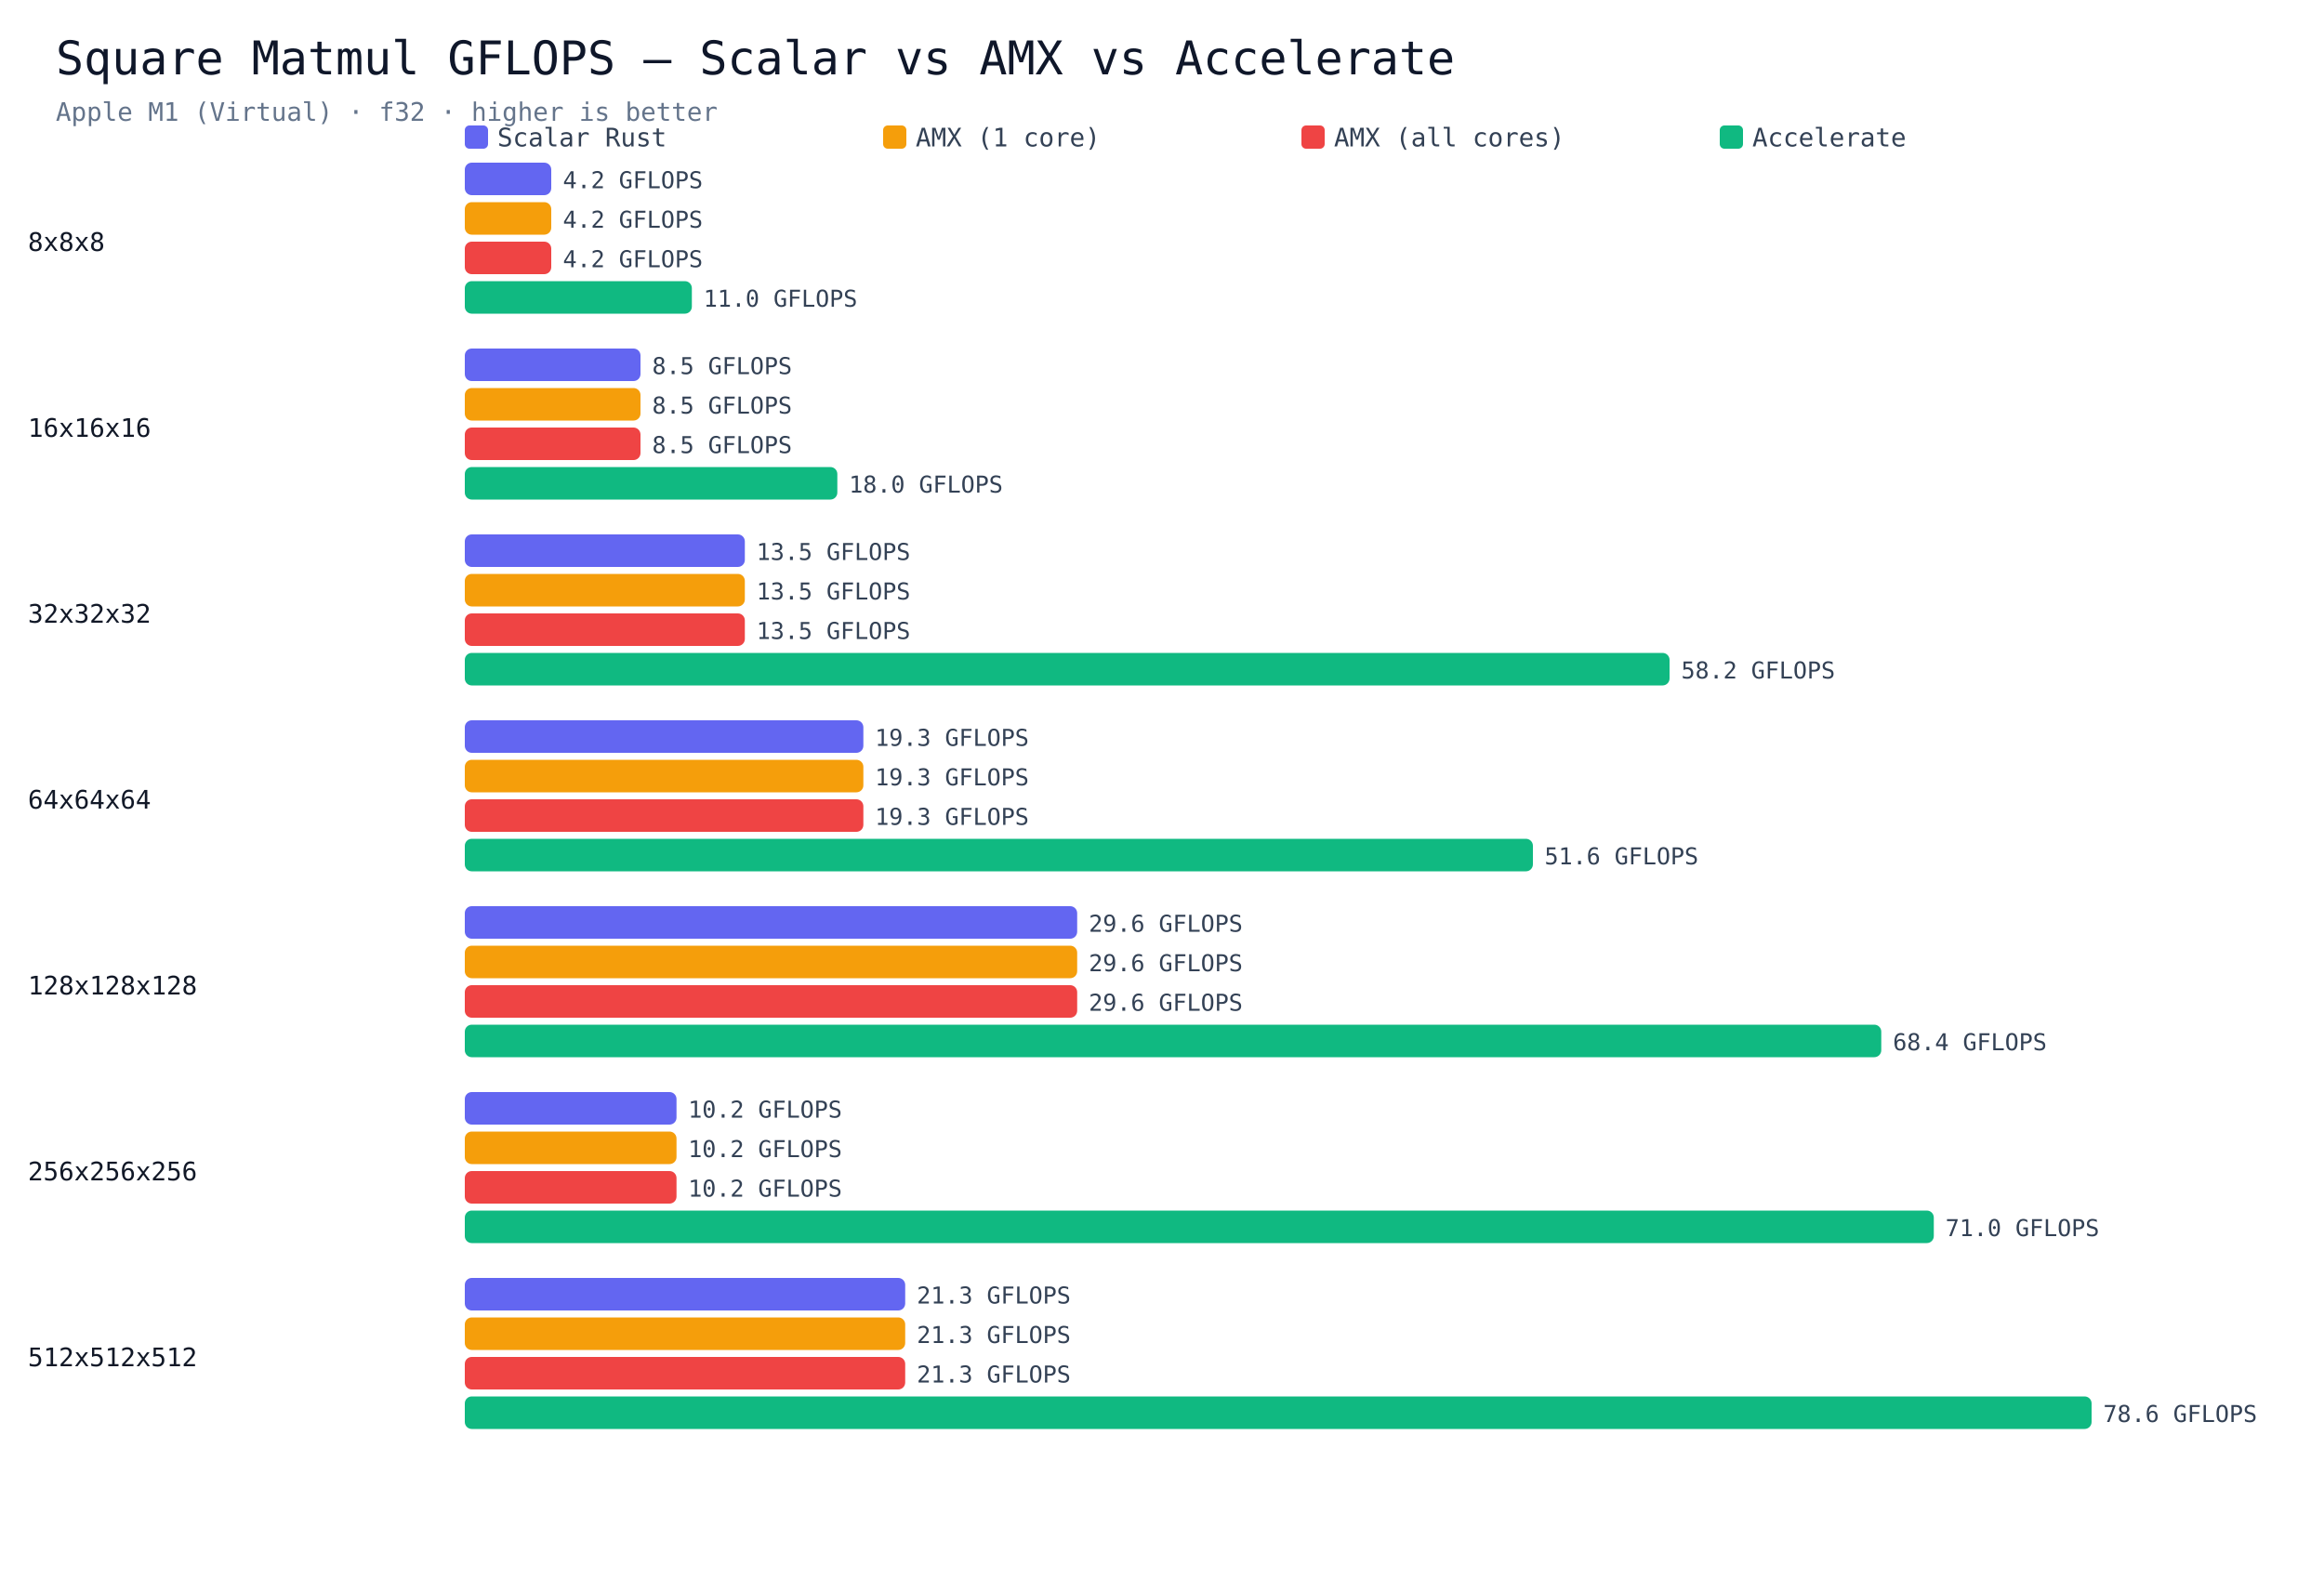
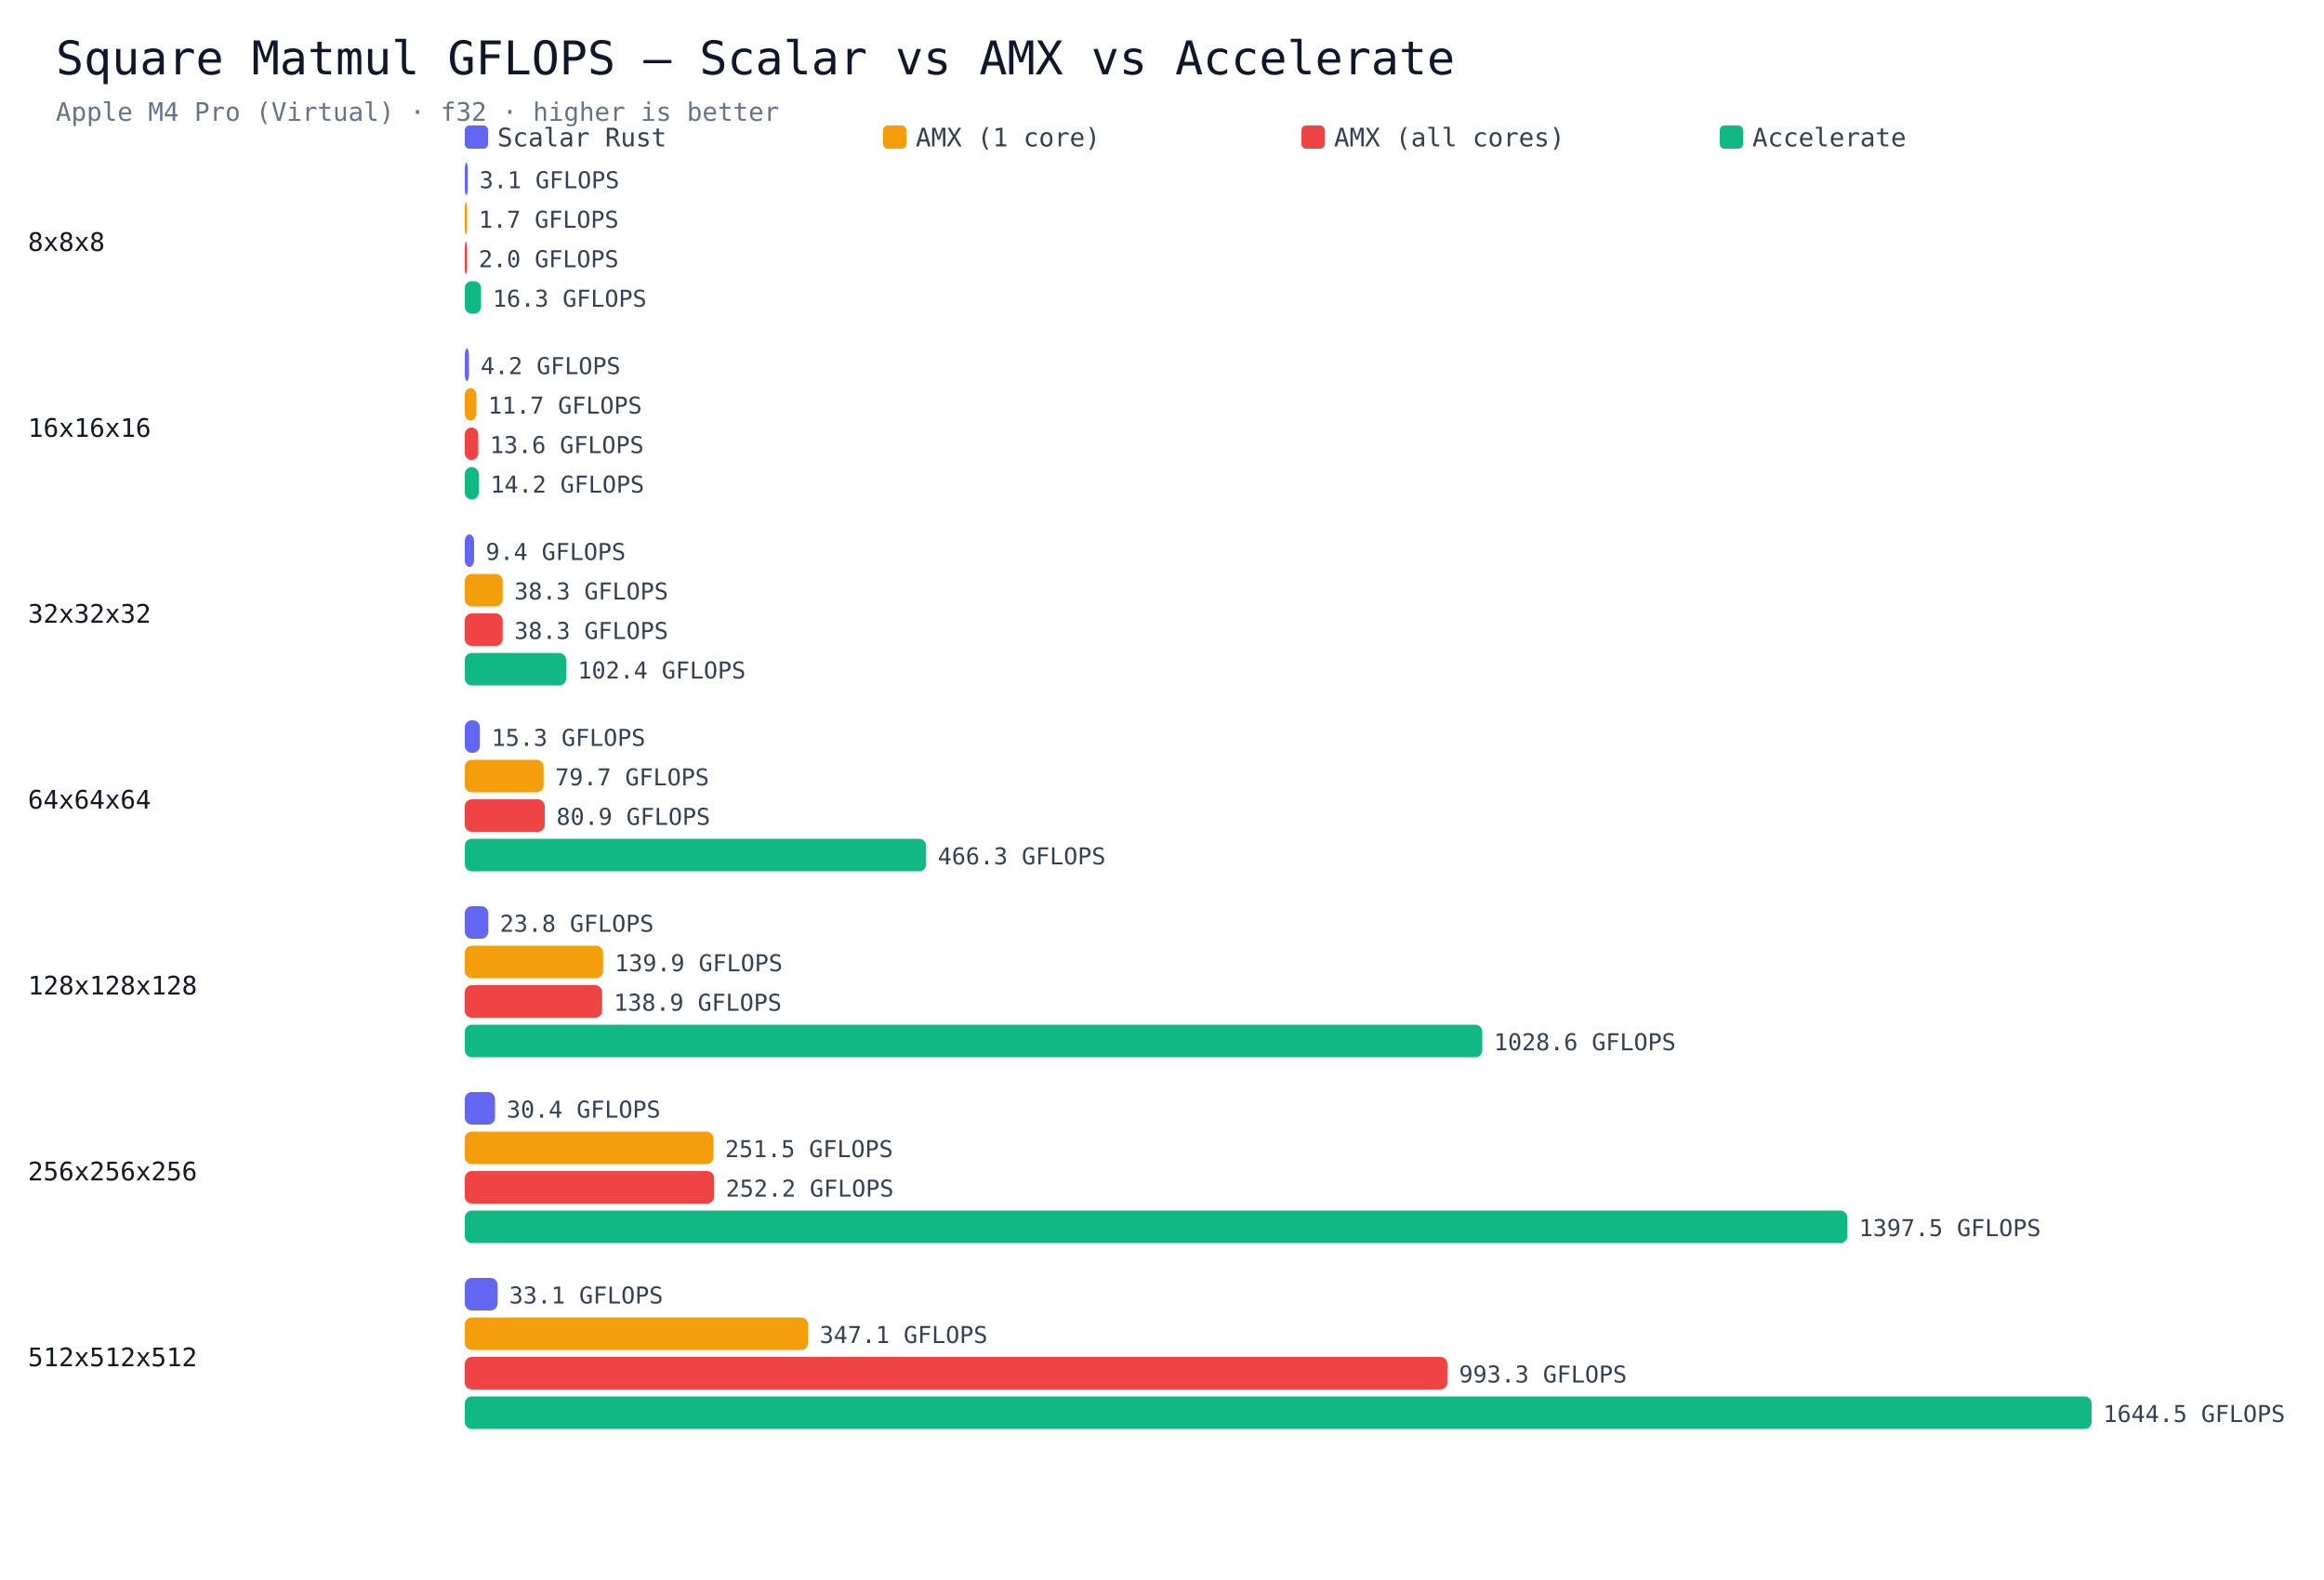
<svg xmlns="http://www.w3.org/2000/svg" viewBox="0 0 1000 680" width="100%" height="auto">
  <rect width="1000" height="680" fill="#ffffff" />
  <text x="24" y="32" font-size="20" font-family="Menlo,monospace" fill="#0f172a">Square Matmul GFLOPS — Scalar vs AMX vs Accelerate</text>
-   <text x="24" y="52" font-size="11" font-family="Menlo,monospace" fill="#64748b">Apple M1 (Virtual) · f32 · higher is better</text>
+   <text x="24" y="52" font-size="11" font-family="Menlo,monospace" fill="#64748b">Apple M4 Pro (Virtual) · f32 · higher is better</text>
  <rect x="200" y="54" width="10" height="10" rx="2" fill="#6366f1" />
  <text x="214" y="63" font-size="11" font-family="Menlo,monospace" fill="#334155">Scalar Rust</text>
  <rect x="380" y="54" width="10" height="10" rx="2" fill="#f59e0b" />
  <text x="394" y="63" font-size="11" font-family="Menlo,monospace" fill="#334155">AMX (1 core)</text>
  <rect x="560" y="54" width="10" height="10" rx="2" fill="#ef4444" />
  <text x="574" y="63" font-size="11" font-family="Menlo,monospace" fill="#334155">AMX (all cores)</text>
  <rect x="740" y="54" width="10" height="10" rx="2" fill="#10b981" />
  <text x="754" y="63" font-size="11" font-family="Menlo,monospace" fill="#334155">Accelerate</text>
  <text x="12" y="108" font-size="11" font-family="Menlo,monospace" fill="#111827">8x8x8</text>
-   <rect x="200" y="70" width="37.2" height="14" rx="3" fill="#6366f1" />
-   <text x="242.2" y="81" font-size="10" font-family="Menlo,monospace" fill="#334155">4.2 GFLOPS</text>
-   <rect x="200" y="87" width="37.2" height="14" rx="3" fill="#f59e0b" />
-   <text x="242.2" y="98" font-size="10" font-family="Menlo,monospace" fill="#334155">4.2 GFLOPS</text>
-   <rect x="200" y="104" width="37.2" height="14" rx="3" fill="#ef4444" />
-   <text x="242.2" y="115" font-size="10" font-family="Menlo,monospace" fill="#334155">4.2 GFLOPS</text>
-   <rect x="200" y="121" width="97.7" height="14" rx="3" fill="#10b981" />
-   <text x="302.7" y="132" font-size="10" font-family="Menlo,monospace" fill="#334155">11.0 GFLOPS</text>
+   <rect x="200" y="70" width="1.3" height="14" rx="3" fill="#6366f1" />
+   <text x="206.3" y="81" font-size="10" font-family="Menlo,monospace" fill="#334155">3.1 GFLOPS</text>
+   <rect x="200" y="87" width="1.0" height="14" rx="3" fill="#f59e0b" />
+   <text x="206.0" y="98" font-size="10" font-family="Menlo,monospace" fill="#334155">1.7 GFLOPS</text>
+   <rect x="200" y="104" width="1.0" height="14" rx="3" fill="#ef4444" />
+   <text x="206.0" y="115" font-size="10" font-family="Menlo,monospace" fill="#334155">2.0 GFLOPS</text>
+   <rect x="200" y="121" width="7.0" height="14" rx="3" fill="#10b981" />
+   <text x="212.0" y="132" font-size="10" font-family="Menlo,monospace" fill="#334155">16.3 GFLOPS</text>
  <text x="12" y="188" font-size="11" font-family="Menlo,monospace" fill="#111827">16x16x16</text>
-   <rect x="200" y="150" width="75.6" height="14" rx="3" fill="#6366f1" />
-   <text x="280.6" y="161" font-size="10" font-family="Menlo,monospace" fill="#334155">8.5 GFLOPS</text>
-   <rect x="200" y="167" width="75.6" height="14" rx="3" fill="#f59e0b" />
-   <text x="280.6" y="178" font-size="10" font-family="Menlo,monospace" fill="#334155">8.5 GFLOPS</text>
-   <rect x="200" y="184" width="75.6" height="14" rx="3" fill="#ef4444" />
-   <text x="280.6" y="195" font-size="10" font-family="Menlo,monospace" fill="#334155">8.5 GFLOPS</text>
-   <rect x="200" y="201" width="160.3" height="14" rx="3" fill="#10b981" />
-   <text x="365.3" y="212" font-size="10" font-family="Menlo,monospace" fill="#334155">18.0 GFLOPS</text>
+   <rect x="200" y="150" width="1.8" height="14" rx="3" fill="#6366f1" />
+   <text x="206.8" y="161" font-size="10" font-family="Menlo,monospace" fill="#334155">4.2 GFLOPS</text>
+   <rect x="200" y="167" width="5.0" height="14" rx="3" fill="#f59e0b" />
+   <text x="210.0" y="178" font-size="10" font-family="Menlo,monospace" fill="#334155">11.7 GFLOPS</text>
+   <rect x="200" y="184" width="5.8" height="14" rx="3" fill="#ef4444" />
+   <text x="210.8" y="195" font-size="10" font-family="Menlo,monospace" fill="#334155">13.6 GFLOPS</text>
+   <rect x="200" y="201" width="6.0" height="14" rx="3" fill="#10b981" />
+   <text x="211.0" y="212" font-size="10" font-family="Menlo,monospace" fill="#334155">14.2 GFLOPS</text>
  <text x="12" y="268" font-size="11" font-family="Menlo,monospace" fill="#111827">32x32x32</text>
-   <rect x="200" y="230" width="120.5" height="14" rx="3" fill="#6366f1" />
-   <text x="325.5" y="241" font-size="10" font-family="Menlo,monospace" fill="#334155">13.5 GFLOPS</text>
-   <rect x="200" y="247" width="120.5" height="14" rx="3" fill="#f59e0b" />
-   <text x="325.5" y="258" font-size="10" font-family="Menlo,monospace" fill="#334155">13.5 GFLOPS</text>
-   <rect x="200" y="264" width="120.5" height="14" rx="3" fill="#ef4444" />
-   <text x="325.5" y="275" font-size="10" font-family="Menlo,monospace" fill="#334155">13.5 GFLOPS</text>
-   <rect x="200" y="281" width="518.4" height="14" rx="3" fill="#10b981" />
-   <text x="723.4" y="292" font-size="10" font-family="Menlo,monospace" fill="#334155">58.2 GFLOPS</text>
+   <rect x="200" y="230" width="4.0" height="14" rx="3" fill="#6366f1" />
+   <text x="209.0" y="241" font-size="10" font-family="Menlo,monospace" fill="#334155">9.4 GFLOPS</text>
+   <rect x="200" y="247" width="16.3" height="14" rx="3" fill="#f59e0b" />
+   <text x="221.3" y="258" font-size="10" font-family="Menlo,monospace" fill="#334155">38.3 GFLOPS</text>
+   <rect x="200" y="264" width="16.3" height="14" rx="3" fill="#ef4444" />
+   <text x="221.3" y="275" font-size="10" font-family="Menlo,monospace" fill="#334155">38.3 GFLOPS</text>
+   <rect x="200" y="281" width="43.6" height="14" rx="3" fill="#10b981" />
+   <text x="248.6" y="292" font-size="10" font-family="Menlo,monospace" fill="#334155">102.4 GFLOPS</text>
  <text x="12" y="348" font-size="11" font-family="Menlo,monospace" fill="#111827">64x64x64</text>
-   <rect x="200" y="310" width="171.5" height="14" rx="3" fill="#6366f1" />
-   <text x="376.5" y="321" font-size="10" font-family="Menlo,monospace" fill="#334155">19.3 GFLOPS</text>
-   <rect x="200" y="327" width="171.5" height="14" rx="3" fill="#f59e0b" />
-   <text x="376.5" y="338" font-size="10" font-family="Menlo,monospace" fill="#334155">19.3 GFLOPS</text>
-   <rect x="200" y="344" width="171.5" height="14" rx="3" fill="#ef4444" />
-   <text x="376.5" y="355" font-size="10" font-family="Menlo,monospace" fill="#334155">19.3 GFLOPS</text>
-   <rect x="200" y="361" width="459.6" height="14" rx="3" fill="#10b981" />
-   <text x="664.6" y="372" font-size="10" font-family="Menlo,monospace" fill="#334155">51.6 GFLOPS</text>
+   <rect x="200" y="310" width="6.5" height="14" rx="3" fill="#6366f1" />
+   <text x="211.5" y="321" font-size="10" font-family="Menlo,monospace" fill="#334155">15.3 GFLOPS</text>
+   <rect x="200" y="327" width="33.9" height="14" rx="3" fill="#f59e0b" />
+   <text x="238.9" y="338" font-size="10" font-family="Menlo,monospace" fill="#334155">79.7 GFLOPS</text>
+   <rect x="200" y="344" width="34.4" height="14" rx="3" fill="#ef4444" />
+   <text x="239.4" y="355" font-size="10" font-family="Menlo,monospace" fill="#334155">80.9 GFLOPS</text>
+   <rect x="200" y="361" width="198.5" height="14" rx="3" fill="#10b981" />
+   <text x="403.5" y="372" font-size="10" font-family="Menlo,monospace" fill="#334155">466.3 GFLOPS</text>
  <text x="12" y="428" font-size="11" font-family="Menlo,monospace" fill="#111827">128x128x128</text>
-   <rect x="200" y="390" width="263.5" height="14" rx="3" fill="#6366f1" />
-   <text x="468.5" y="401" font-size="10" font-family="Menlo,monospace" fill="#334155">29.6 GFLOPS</text>
-   <rect x="200" y="407" width="263.5" height="14" rx="3" fill="#f59e0b" />
-   <text x="468.5" y="418" font-size="10" font-family="Menlo,monospace" fill="#334155">29.6 GFLOPS</text>
-   <rect x="200" y="424" width="263.5" height="14" rx="3" fill="#ef4444" />
-   <text x="468.5" y="435" font-size="10" font-family="Menlo,monospace" fill="#334155">29.6 GFLOPS</text>
-   <rect x="200" y="441" width="609.5" height="14" rx="3" fill="#10b981" />
-   <text x="814.5" y="452" font-size="10" font-family="Menlo,monospace" fill="#334155">68.4 GFLOPS</text>
+   <rect x="200" y="390" width="10.1" height="14" rx="3" fill="#6366f1" />
+   <text x="215.1" y="401" font-size="10" font-family="Menlo,monospace" fill="#334155">23.8 GFLOPS</text>
+   <rect x="200" y="407" width="59.5" height="14" rx="3" fill="#f59e0b" />
+   <text x="264.5" y="418" font-size="10" font-family="Menlo,monospace" fill="#334155">139.9 GFLOPS</text>
+   <rect x="200" y="424" width="59.1" height="14" rx="3" fill="#ef4444" />
+   <text x="264.1" y="435" font-size="10" font-family="Menlo,monospace" fill="#334155">138.9 GFLOPS</text>
+   <rect x="200" y="441" width="437.8" height="14" rx="3" fill="#10b981" />
+   <text x="642.8" y="452" font-size="10" font-family="Menlo,monospace" fill="#334155">1028.6 GFLOPS</text>
  <text x="12" y="508" font-size="11" font-family="Menlo,monospace" fill="#111827">256x256x256</text>
-   <rect x="200" y="470" width="91.1" height="14" rx="3" fill="#6366f1" />
-   <text x="296.1" y="481" font-size="10" font-family="Menlo,monospace" fill="#334155">10.2 GFLOPS</text>
-   <rect x="200" y="487" width="91.1" height="14" rx="3" fill="#f59e0b" />
-   <text x="296.1" y="498" font-size="10" font-family="Menlo,monospace" fill="#334155">10.2 GFLOPS</text>
-   <rect x="200" y="504" width="91.1" height="14" rx="3" fill="#ef4444" />
-   <text x="296.1" y="515" font-size="10" font-family="Menlo,monospace" fill="#334155">10.2 GFLOPS</text>
-   <rect x="200" y="521" width="632.1" height="14" rx="3" fill="#10b981" />
-   <text x="837.1" y="532" font-size="10" font-family="Menlo,monospace" fill="#334155">71.0 GFLOPS</text>
+   <rect x="200" y="470" width="13.0" height="14" rx="3" fill="#6366f1" />
+   <text x="218.0" y="481" font-size="10" font-family="Menlo,monospace" fill="#334155">30.4 GFLOPS</text>
+   <rect x="200" y="487" width="107.0" height="14" rx="3" fill="#f59e0b" />
+   <text x="312.0" y="498" font-size="10" font-family="Menlo,monospace" fill="#334155">251.5 GFLOPS</text>
+   <rect x="200" y="504" width="107.3" height="14" rx="3" fill="#ef4444" />
+   <text x="312.3" y="515" font-size="10" font-family="Menlo,monospace" fill="#334155">252.2 GFLOPS</text>
+   <rect x="200" y="521" width="594.9" height="14" rx="3" fill="#10b981" />
+   <text x="799.9" y="532" font-size="10" font-family="Menlo,monospace" fill="#334155">1397.5 GFLOPS</text>
  <text x="12" y="588" font-size="11" font-family="Menlo,monospace" fill="#111827">512x512x512</text>
-   <rect x="200" y="550" width="189.5" height="14" rx="3" fill="#6366f1" />
-   <text x="394.5" y="561" font-size="10" font-family="Menlo,monospace" fill="#334155">21.3 GFLOPS</text>
-   <rect x="200" y="567" width="189.5" height="14" rx="3" fill="#f59e0b" />
-   <text x="394.5" y="578" font-size="10" font-family="Menlo,monospace" fill="#334155">21.3 GFLOPS</text>
-   <rect x="200" y="584" width="189.5" height="14" rx="3" fill="#ef4444" />
-   <text x="394.5" y="595" font-size="10" font-family="Menlo,monospace" fill="#334155">21.3 GFLOPS</text>
+   <rect x="200" y="550" width="14.1" height="14" rx="3" fill="#6366f1" />
+   <text x="219.1" y="561" font-size="10" font-family="Menlo,monospace" fill="#334155">33.1 GFLOPS</text>
+   <rect x="200" y="567" width="147.7" height="14" rx="3" fill="#f59e0b" />
+   <text x="352.7" y="578" font-size="10" font-family="Menlo,monospace" fill="#334155">347.1 GFLOPS</text>
+   <rect x="200" y="584" width="422.8" height="14" rx="3" fill="#ef4444" />
+   <text x="627.8" y="595" font-size="10" font-family="Menlo,monospace" fill="#334155">993.3 GFLOPS</text>
  <rect x="200" y="601" width="700.0" height="14" rx="3" fill="#10b981" />
-   <text x="905.0" y="612" font-size="10" font-family="Menlo,monospace" fill="#334155">78.6 GFLOPS</text>
+   <text x="905.0" y="612" font-size="10" font-family="Menlo,monospace" fill="#334155">1644.5 GFLOPS</text>
</svg>
